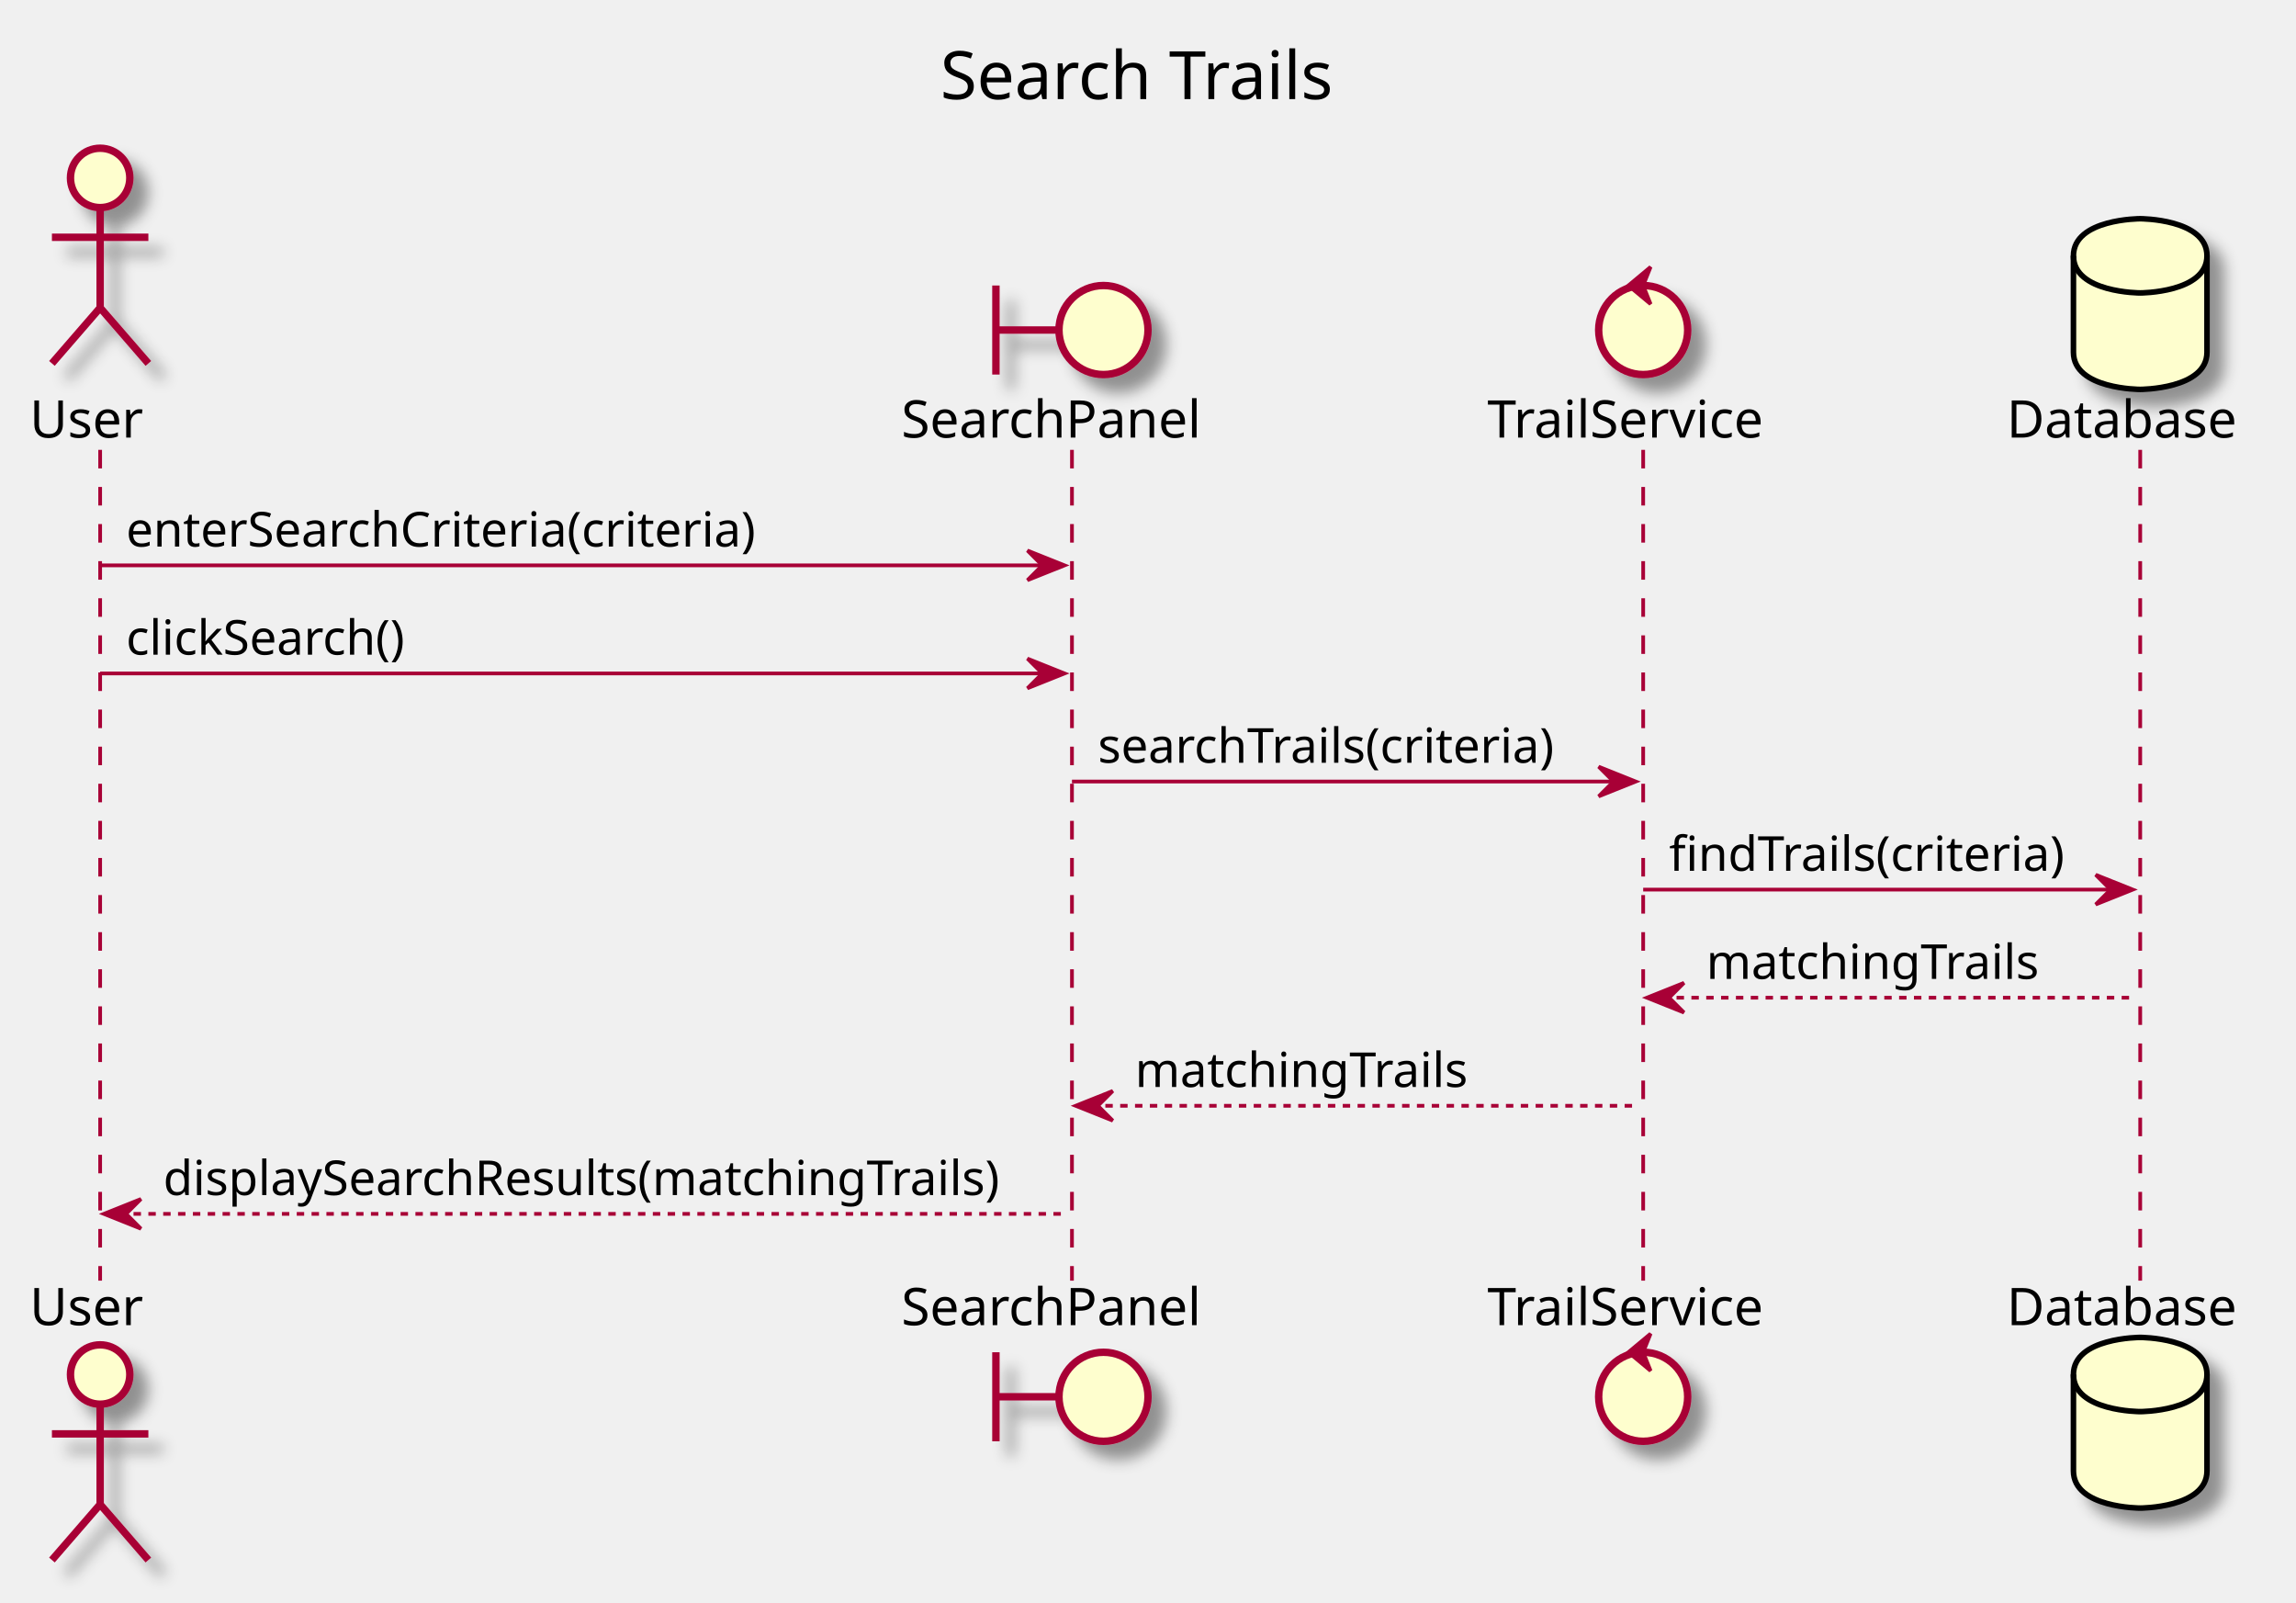
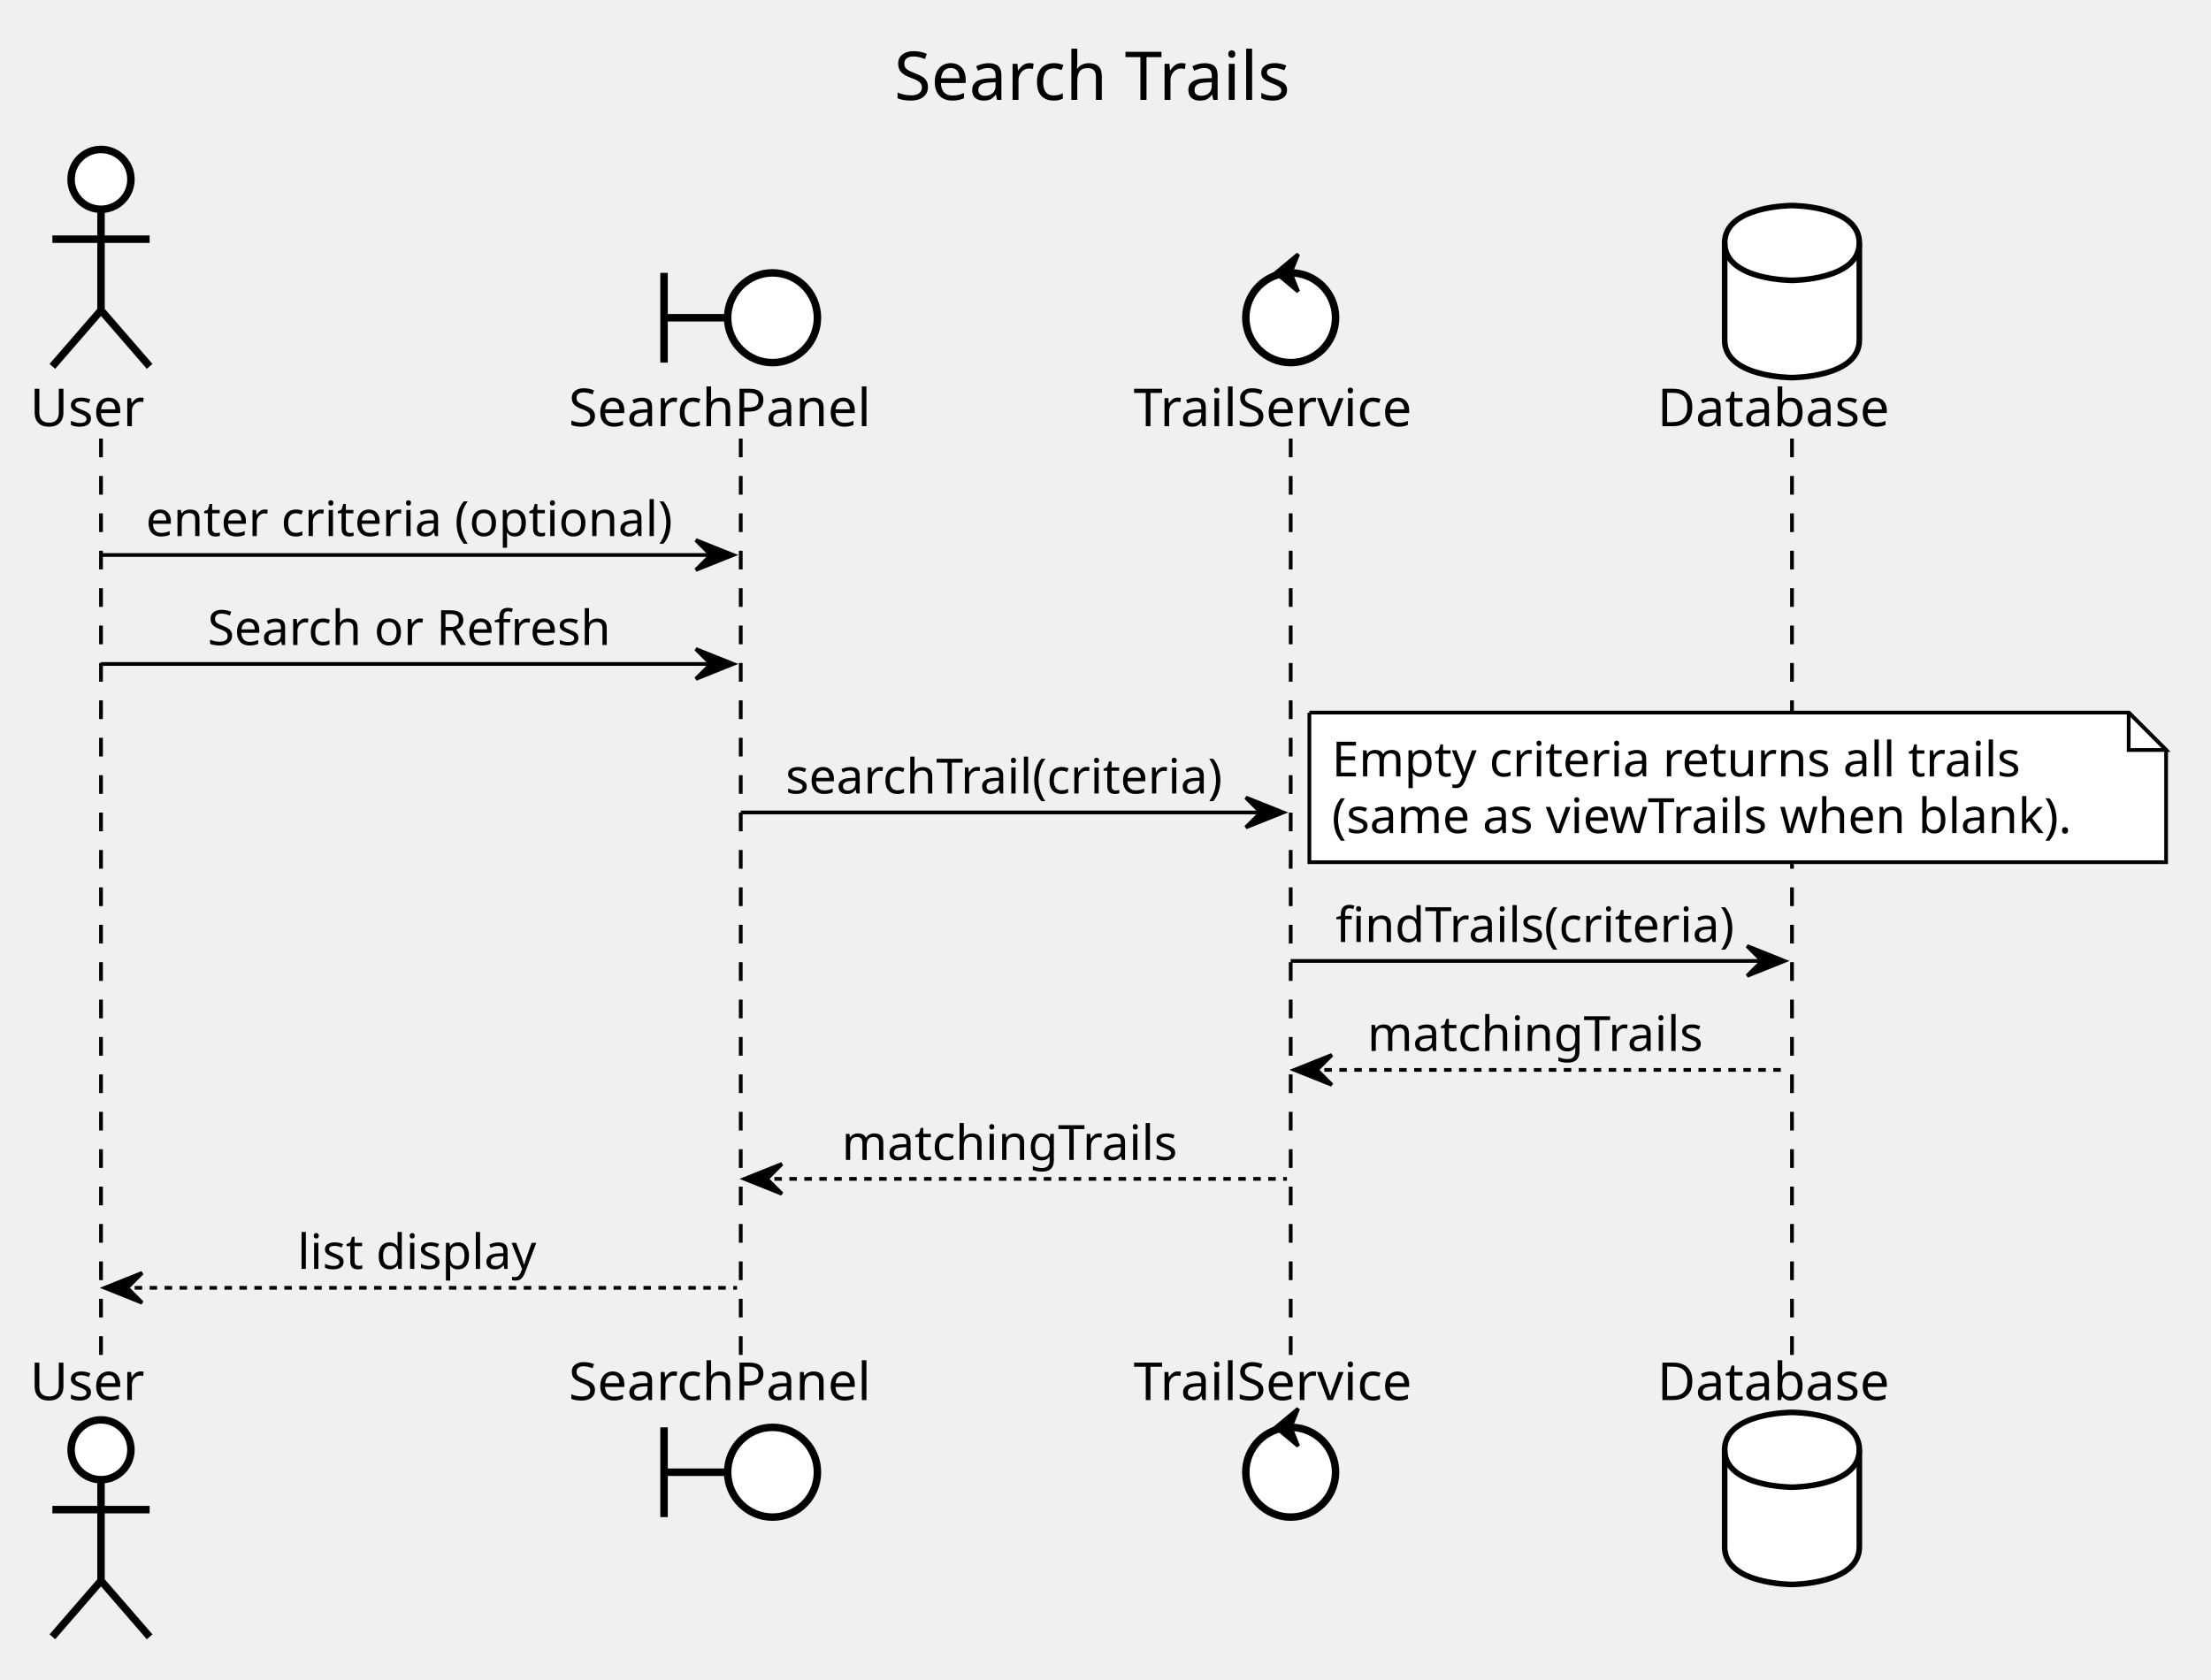
- <svg xmlns="http://www.w3.org/2000/svg" contentScriptType="application/ecmascript" contentStyleType="text/css" height="432px" preserveAspectRatio="none" style="width:619px;height:432px;" version="1.1" viewBox="0 0 619 432" width="619px" zoomAndPan="magnify">
-   <defs>
-     <filter height="300%" id="fwnw37kg38zqp" width="300%" x="-1" y="-1">
-       <feGaussianBlur result="blurOut" stdDeviation="2.0" />
-       <feColorMatrix in="blurOut" result="blurOut2" type="matrix" values="0 0 0 0 0 0 0 0 0 0 0 0 0 0 0 0 0 0 .4 0" />
-       <feOffset dx="4.0" dy="4.0" in="blurOut2" result="blurOut3" />
-       <feBlend in="SourceGraphic" in2="blurOut3" mode="normal" />
-     </filter>
-   </defs>
+ <svg xmlns="http://www.w3.org/2000/svg" contentScriptType="application/ecmascript" contentStyleType="text/css" height="449px" preserveAspectRatio="none" style="width:591px;height:449px;" version="1.1" viewBox="0 0 591 449" width="591px" zoomAndPan="magnify">
+   <defs />
  <g>
-     <text fill="#000000" font-family="sans-serif" font-size="18" lengthAdjust="spacingAndGlyphs" textLength="114" x="253.5" y="26.708">Search Trails</text>
-     <line style="stroke: #A80036; stroke-width: 1.0; stroke-dasharray: 5.0,5.0;" x1="27" x2="27" y1="121.25" y2="345.18" />
-     <line style="stroke: #A80036; stroke-width: 1.0; stroke-dasharray: 5.0,5.0;" x1="289" x2="289" y1="121.25" y2="345.18" />
-     <line style="stroke: #A80036; stroke-width: 1.0; stroke-dasharray: 5.0,5.0;" x1="443" x2="443" y1="121.25" y2="345.18" />
-     <line style="stroke: #A80036; stroke-width: 1.0; stroke-dasharray: 5.0,5.0;" x1="577" x2="577" y1="121.25" y2="345.18" />
-     <text fill="#000000" font-family="sans-serif" font-size="14" lengthAdjust="spacingAndGlyphs" textLength="32" x="8" y="117.948">User</text>
-     <ellipse cx="27" cy="47.953" fill="#FEFECE" filter="url(#fwnw37kg38zqp)" rx="8" ry="8" style="stroke: #A80036; stroke-width: 2.0;" />
-     <path d="M27,55.953 L27,82.953 M14,63.953 L40,63.953 M27,82.953 L14,97.953 M27,82.953 L40,97.953 " fill="none" filter="url(#fwnw37kg38zqp)" style="stroke: #A80036; stroke-width: 2.0;" />
-     <text fill="#000000" font-family="sans-serif" font-size="14" lengthAdjust="spacingAndGlyphs" textLength="32" x="8" y="357.175">User</text>
-     <ellipse cx="27" cy="370.477" fill="#FEFECE" filter="url(#fwnw37kg38zqp)" rx="8" ry="8" style="stroke: #A80036; stroke-width: 2.0;" />
-     <path d="M27,378.477 L27,405.477 M14,386.477 L40,386.477 M27,405.477 L14,420.477 M27,405.477 L40,420.477 " fill="none" filter="url(#fwnw37kg38zqp)" style="stroke: #A80036; stroke-width: 2.0;" />
-     <text fill="#000000" font-family="sans-serif" font-size="14" lengthAdjust="spacingAndGlyphs" textLength="86" x="243" y="117.948">SearchPanel</text>
-     <path d="M268.5,76.953 L268.5,100.953 M268.5,88.953 L285.5,88.953 " fill="none" filter="url(#fwnw37kg38zqp)" style="stroke: #A80036; stroke-width: 2.0;" />
-     <ellipse cx="297.5" cy="88.953" fill="#FEFECE" filter="url(#fwnw37kg38zqp)" rx="12" ry="12" style="stroke: #A80036; stroke-width: 2.0;" />
-     <text fill="#000000" font-family="sans-serif" font-size="14" lengthAdjust="spacingAndGlyphs" textLength="86" x="243" y="357.175">SearchPanel</text>
-     <path d="M268.5,364.477 L268.5,388.477 M268.5,376.477 L285.5,376.477 " fill="none" filter="url(#fwnw37kg38zqp)" style="stroke: #A80036; stroke-width: 2.0;" />
-     <ellipse cx="297.5" cy="376.477" fill="#FEFECE" filter="url(#fwnw37kg38zqp)" rx="12" ry="12" style="stroke: #A80036; stroke-width: 2.0;" />
-     <text fill="#000000" font-family="sans-serif" font-size="14" lengthAdjust="spacingAndGlyphs" textLength="78" x="401" y="117.948">TrailService</text>
-     <ellipse cx="443" cy="88.953" fill="#FEFECE" filter="url(#fwnw37kg38zqp)" rx="12" ry="12" style="stroke: #A80036; stroke-width: 2.0;" />
-     <polygon fill="#A80036" points="439,76.953,445,71.953,443,76.953,445,81.953,439,76.953" style="stroke: #A80036; stroke-width: 1.0;" />
-     <text fill="#000000" font-family="sans-serif" font-size="14" lengthAdjust="spacingAndGlyphs" textLength="78" x="401" y="357.175">TrailService</text>
-     <ellipse cx="443" cy="376.477" fill="#FEFECE" filter="url(#fwnw37kg38zqp)" rx="12" ry="12" style="stroke: #A80036; stroke-width: 2.0;" />
-     <polygon fill="#A80036" points="439,364.477,445,359.477,443,364.477,445,369.477,439,364.477" style="stroke: #A80036; stroke-width: 1.0;" />
-     <text fill="#000000" font-family="sans-serif" font-size="14" lengthAdjust="spacingAndGlyphs" textLength="66" x="541" y="117.948">Database</text>
-     <path d="M559,68.953 C559,58.953 577,58.953 577,58.953 C577,58.953 595,58.953 595,68.953 L595,94.953 C595,104.953 577,104.953 577,104.953 C577,104.953 559,104.953 559,94.953 L559,68.953 " fill="#FEFECE" filter="url(#fwnw37kg38zqp)" style="stroke: #000000; stroke-width: 1.5;" />
-     <path d="M559,68.953 C559,78.953 577,78.953 577,78.953 C577,78.953 595,78.953 595,68.953 " fill="none" style="stroke: #000000; stroke-width: 1.5;" />
-     <text fill="#000000" font-family="sans-serif" font-size="14" lengthAdjust="spacingAndGlyphs" textLength="66" x="541" y="357.175">Database</text>
-     <path d="M559,370.477 C559,360.477 577,360.477 577,360.477 C577,360.477 595,360.477 595,370.477 L595,396.477 C595,406.477 577,406.477 577,406.477 C577,406.477 559,406.477 559,396.477 L559,370.477 " fill="#FEFECE" filter="url(#fwnw37kg38zqp)" style="stroke: #000000; stroke-width: 1.5;" />
-     <path d="M559,370.477 C559,380.477 577,380.477 577,380.477 C577,380.477 595,380.477 595,370.477 " fill="none" style="stroke: #000000; stroke-width: 1.5;" />
-     <polygon fill="#A80036" points="277,148.383,287,152.383,277,156.383,281,152.383" style="stroke: #A80036; stroke-width: 1.0;" />
-     <line style="stroke: #A80036; stroke-width: 1.0;" x1="27" x2="283" y1="152.383" y2="152.383" />
-     <text fill="#000000" font-family="sans-serif" font-size="13" lengthAdjust="spacingAndGlyphs" textLength="179" x="34" y="147.317">enterSearchCriteria(criteria)</text>
-     <polygon fill="#A80036" points="277,177.516,287,181.516,277,185.516,281,181.516" style="stroke: #A80036; stroke-width: 1.0;" />
-     <line style="stroke: #A80036; stroke-width: 1.0;" x1="27" x2="283" y1="181.516" y2="181.516" />
-     <text fill="#000000" font-family="sans-serif" font-size="13" lengthAdjust="spacingAndGlyphs" textLength="82" x="34" y="176.45">clickSearch()</text>
-     <polygon fill="#A80036" points="431,206.648,441,210.648,431,214.648,435,210.648" style="stroke: #A80036; stroke-width: 1.0;" />
-     <line style="stroke: #A80036; stroke-width: 1.0;" x1="289" x2="437" y1="210.648" y2="210.648" />
-     <text fill="#000000" font-family="sans-serif" font-size="13" lengthAdjust="spacingAndGlyphs" textLength="130" x="296" y="205.583">searchTrails(criteria)</text>
-     <polygon fill="#A80036" points="565,235.781,575,239.781,565,243.781,569,239.781" style="stroke: #A80036; stroke-width: 1.0;" />
-     <line style="stroke: #A80036; stroke-width: 1.0;" x1="443" x2="571" y1="239.781" y2="239.781" />
-     <text fill="#000000" font-family="sans-serif" font-size="13" lengthAdjust="spacingAndGlyphs" textLength="110" x="450" y="234.715">findTrails(criteria)</text>
-     <polygon fill="#A80036" points="454,264.914,444,268.914,454,272.914,450,268.914" style="stroke: #A80036; stroke-width: 1.0;" />
-     <line style="stroke: #A80036; stroke-width: 1.0; stroke-dasharray: 2.0,2.0;" x1="448" x2="576" y1="268.914" y2="268.914" />
-     <text fill="#000000" font-family="sans-serif" font-size="13" lengthAdjust="spacingAndGlyphs" textLength="93" x="460" y="263.848">matchingTrails</text>
-     <polygon fill="#A80036" points="300,294.047,290,298.047,300,302.047,296,298.047" style="stroke: #A80036; stroke-width: 1.0;" />
-     <line style="stroke: #A80036; stroke-width: 1.0; stroke-dasharray: 2.0,2.0;" x1="294" x2="442" y1="298.047" y2="298.047" />
-     <text fill="#000000" font-family="sans-serif" font-size="13" lengthAdjust="spacingAndGlyphs" textLength="93" x="306" y="292.981">matchingTrails</text>
-     <polygon fill="#A80036" points="38,323.18,28,327.18,38,331.18,34,327.18" style="stroke: #A80036; stroke-width: 1.0;" />
-     <line style="stroke: #A80036; stroke-width: 1.0; stroke-dasharray: 2.0,2.0;" x1="32" x2="288" y1="327.18" y2="327.18" />
-     <text fill="#000000" font-family="sans-serif" font-size="13" lengthAdjust="spacingAndGlyphs" textLength="238" x="44" y="322.114">displaySearchResults(matchingTrails)</text>
+     <text fill="#000000" font-family="sans-serif" font-size="18" lengthAdjust="spacingAndGlyphs" textLength="114" x="239" y="26.708">Search Trails</text>
+     <line style="stroke: #000000; stroke-width: 1.0; stroke-dasharray: 5.0,5.0;" x1="27" x2="27" y1="117.25" y2="362.312" />
+     <line style="stroke: #000000; stroke-width: 1.0; stroke-dasharray: 5.0,5.0;" x1="198" x2="198" y1="117.25" y2="362.312" />
+     <line style="stroke: #000000; stroke-width: 1.0; stroke-dasharray: 5.0,5.0;" x1="345" x2="345" y1="117.25" y2="362.312" />
+     <line style="stroke: #000000; stroke-width: 1.0; stroke-dasharray: 5.0,5.0;" x1="479" x2="479" y1="117.25" y2="362.312" />
+     <text fill="#000000" font-family="sans-serif" font-size="14" lengthAdjust="spacingAndGlyphs" textLength="32" x="8" y="113.948">User</text>
+     <ellipse cx="27" cy="47.953" fill="#FFFFFF" rx="8" ry="8" style="stroke: #000000; stroke-width: 2.0;" />
+     <path d="M27,55.953 L27,82.953 M14,63.953 L40,63.953 M27,82.953 L14,97.953 M27,82.953 L40,97.953 " fill="none" style="stroke: #000000; stroke-width: 2.0;" />
+     <text fill="#000000" font-family="sans-serif" font-size="14" lengthAdjust="spacingAndGlyphs" textLength="32" x="8" y="374.308">User</text>
+     <ellipse cx="27" cy="387.609" fill="#FFFFFF" rx="8" ry="8" style="stroke: #000000; stroke-width: 2.0;" />
+     <path d="M27,395.609 L27,422.609 M14,403.609 L40,403.609 M27,422.609 L14,437.609 M27,422.609 L40,437.609 " fill="none" style="stroke: #000000; stroke-width: 2.0;" />
+     <text fill="#000000" font-family="sans-serif" font-size="14" lengthAdjust="spacingAndGlyphs" textLength="86" x="152" y="113.948">SearchPanel</text>
+     <path d="M177.5,72.953 L177.5,96.953 M177.5,84.953 L194.5,84.953 " fill="none" style="stroke: #000000; stroke-width: 2.0;" />
+     <ellipse cx="206.5" cy="84.953" fill="#FFFFFF" rx="12" ry="12" style="stroke: #000000; stroke-width: 2.0;" />
+     <text fill="#000000" font-family="sans-serif" font-size="14" lengthAdjust="spacingAndGlyphs" textLength="86" x="152" y="374.308">SearchPanel</text>
+     <path d="M177.5,381.609 L177.5,405.609 M177.5,393.609 L194.5,393.609 " fill="none" style="stroke: #000000; stroke-width: 2.0;" />
+     <ellipse cx="206.5" cy="393.609" fill="#FFFFFF" rx="12" ry="12" style="stroke: #000000; stroke-width: 2.0;" />
+     <text fill="#000000" font-family="sans-serif" font-size="14" lengthAdjust="spacingAndGlyphs" textLength="78" x="303" y="113.948">TrailService</text>
+     <ellipse cx="345" cy="84.953" fill="#FFFFFF" rx="12" ry="12" style="stroke: #000000; stroke-width: 2.0;" />
+     <polygon fill="#000000" points="341,72.953,347,67.953,345,72.953,347,77.953,341,72.953" style="stroke: #000000; stroke-width: 1.0;" />
+     <text fill="#000000" font-family="sans-serif" font-size="14" lengthAdjust="spacingAndGlyphs" textLength="78" x="303" y="374.308">TrailService</text>
+     <ellipse cx="345" cy="393.609" fill="#FFFFFF" rx="12" ry="12" style="stroke: #000000; stroke-width: 2.0;" />
+     <polygon fill="#000000" points="341,381.609,347,376.609,345,381.609,347,386.609,341,381.609" style="stroke: #000000; stroke-width: 1.0;" />
+     <text fill="#000000" font-family="sans-serif" font-size="14" lengthAdjust="spacingAndGlyphs" textLength="66" x="443" y="113.948">Database</text>
+     <path d="M461,64.953 C461,54.953 479,54.953 479,54.953 C479,54.953 497,54.953 497,64.953 L497,90.953 C497,100.953 479,100.953 479,100.953 C479,100.953 461,100.953 461,90.953 L461,64.953 " fill="#FFFFFF" style="stroke: #000000; stroke-width: 1.5;" />
+     <path d="M461,64.953 C461,74.953 479,74.953 479,74.953 C479,74.953 497,74.953 497,64.953 " fill="none" style="stroke: #000000; stroke-width: 1.5;" />
+     <text fill="#000000" font-family="sans-serif" font-size="14" lengthAdjust="spacingAndGlyphs" textLength="66" x="443" y="374.308">Database</text>
+     <path d="M461,387.609 C461,377.609 479,377.609 479,377.609 C479,377.609 497,377.609 497,387.609 L497,413.609 C497,423.609 479,423.609 479,423.609 C479,423.609 461,423.609 461,413.609 L461,387.609 " fill="#FFFFFF" style="stroke: #000000; stroke-width: 1.5;" />
+     <path d="M461,387.609 C461,397.609 479,397.609 479,397.609 C479,397.609 497,397.609 497,387.609 " fill="none" style="stroke: #000000; stroke-width: 1.5;" />
+     <polygon fill="#000000" points="186,144.383,196,148.383,186,152.383,190,148.383" style="stroke: #000000; stroke-width: 1.0;" />
+     <line style="stroke: #000000; stroke-width: 1.0;" x1="27" x2="192" y1="148.383" y2="148.383" />
+     <text fill="#000000" font-family="sans-serif" font-size="13" lengthAdjust="spacingAndGlyphs" textLength="147" x="39" y="143.317">enter criteria (optional)</text>
+     <polygon fill="#000000" points="186,173.516,196,177.516,186,181.516,190,177.516" style="stroke: #000000; stroke-width: 1.0;" />
+     <line style="stroke: #000000; stroke-width: 1.0;" x1="27" x2="192" y1="177.516" y2="177.516" />
+     <text fill="#000000" font-family="sans-serif" font-size="13" lengthAdjust="spacingAndGlyphs" textLength="114" x="55.5" y="172.45">Search or Refresh</text>
+     <polygon fill="#000000" points="333,213.215,343,217.215,333,221.215,337,217.215" style="stroke: #000000; stroke-width: 1.0;" />
+     <line style="stroke: #000000; stroke-width: 1.0;" x1="198" x2="339" y1="217.215" y2="217.215" />
+     <text fill="#000000" font-family="sans-serif" font-size="13" lengthAdjust="spacingAndGlyphs" textLength="123" x="210" y="212.149">searchTrail(criteria)</text>
+     <path d="M350,190.516 L350,230.516 L579,230.516 L579,200.516 L569,190.516 L350,190.516 " fill="#FFFFFF" style="stroke: #000000; stroke-width: 1.0;" />
+     <path d="M569,190.516 L569,200.516 L579,200.516 L569,190.516 " fill="#FFFFFF" style="stroke: #000000; stroke-width: 1.0;" />
+     <text fill="#000000" font-family="sans-serif" font-size="13" lengthAdjust="spacingAndGlyphs" textLength="192" x="356" y="207.583">Empty criteria returns all trails</text>
+     <text fill="#000000" font-family="sans-serif" font-size="13" lengthAdjust="spacingAndGlyphs" textLength="208" x="356" y="222.715">(same as viewTrails when blank).</text>
+     <polygon fill="#000000" points="467,252.914,477,256.914,467,260.914,471,256.914" style="stroke: #000000; stroke-width: 1.0;" />
+     <line style="stroke: #000000; stroke-width: 1.0;" x1="345" x2="473" y1="256.914" y2="256.914" />
+     <text fill="#000000" font-family="sans-serif" font-size="13" lengthAdjust="spacingAndGlyphs" textLength="110" x="357" y="251.848">findTrails(criteria)</text>
+     <polygon fill="#000000" points="356,282.047,346,286.047,356,290.047,352,286.047" style="stroke: #000000; stroke-width: 1.0;" />
+     <line style="stroke: #000000; stroke-width: 1.0; stroke-dasharray: 2.0,2.0;" x1="350" x2="478" y1="286.047" y2="286.047" />
+     <text fill="#000000" font-family="sans-serif" font-size="13" lengthAdjust="spacingAndGlyphs" textLength="93" x="365.5" y="280.981">matchingTrails</text>
+     <polygon fill="#000000" points="209,311.18,199,315.18,209,319.18,205,315.18" style="stroke: #000000; stroke-width: 1.0;" />
+     <line style="stroke: #000000; stroke-width: 1.0; stroke-dasharray: 2.0,2.0;" x1="203" x2="344" y1="315.18" y2="315.18" />
+     <text fill="#000000" font-family="sans-serif" font-size="13" lengthAdjust="spacingAndGlyphs" textLength="93" x="225" y="310.114">matchingTrails</text>
+     <polygon fill="#000000" points="38,340.312,28,344.312,38,348.312,34,344.312" style="stroke: #000000; stroke-width: 1.0;" />
+     <line style="stroke: #000000; stroke-width: 1.0; stroke-dasharray: 2.0,2.0;" x1="32" x2="197" y1="344.312" y2="344.312" />
+     <text fill="#000000" font-family="sans-serif" font-size="13" lengthAdjust="spacingAndGlyphs" textLength="66" x="79.5" y="339.247">list display</text>
  </g>
</svg>
